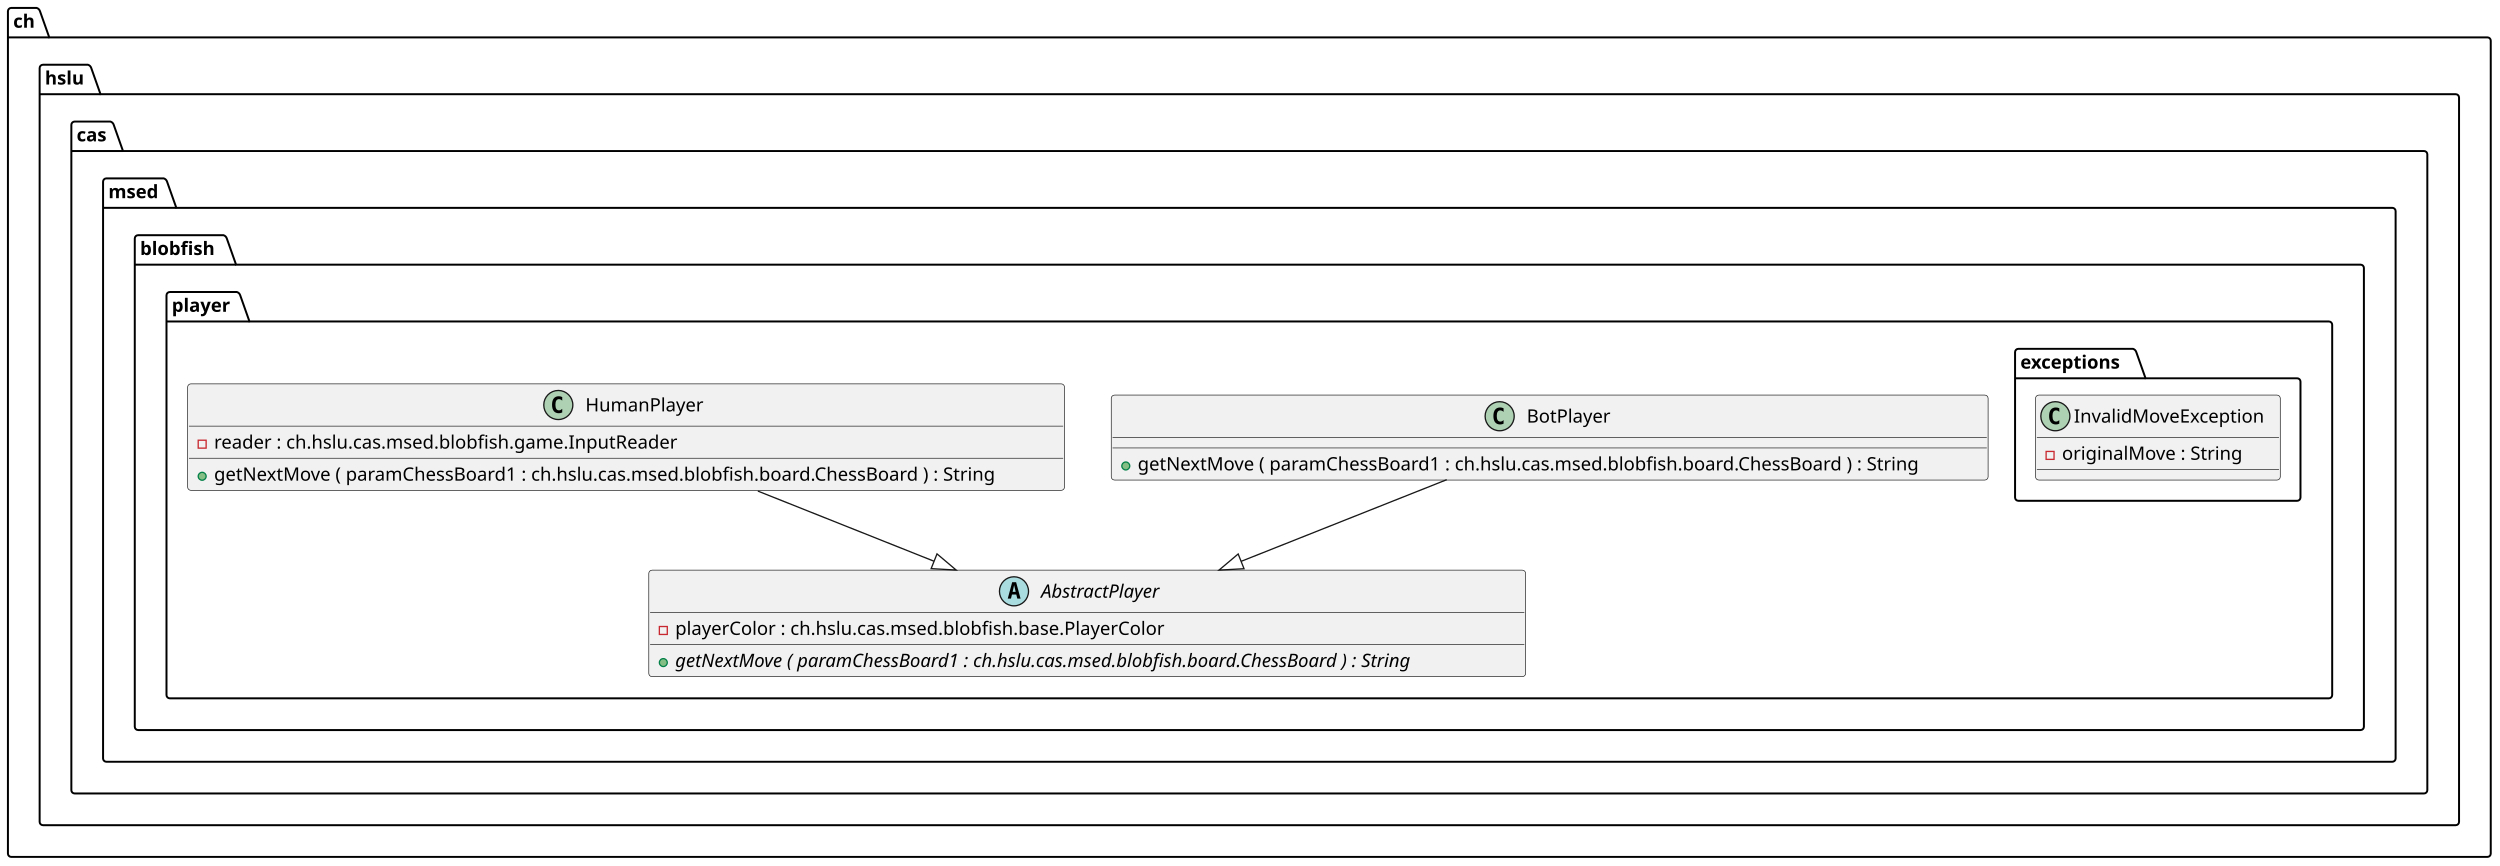
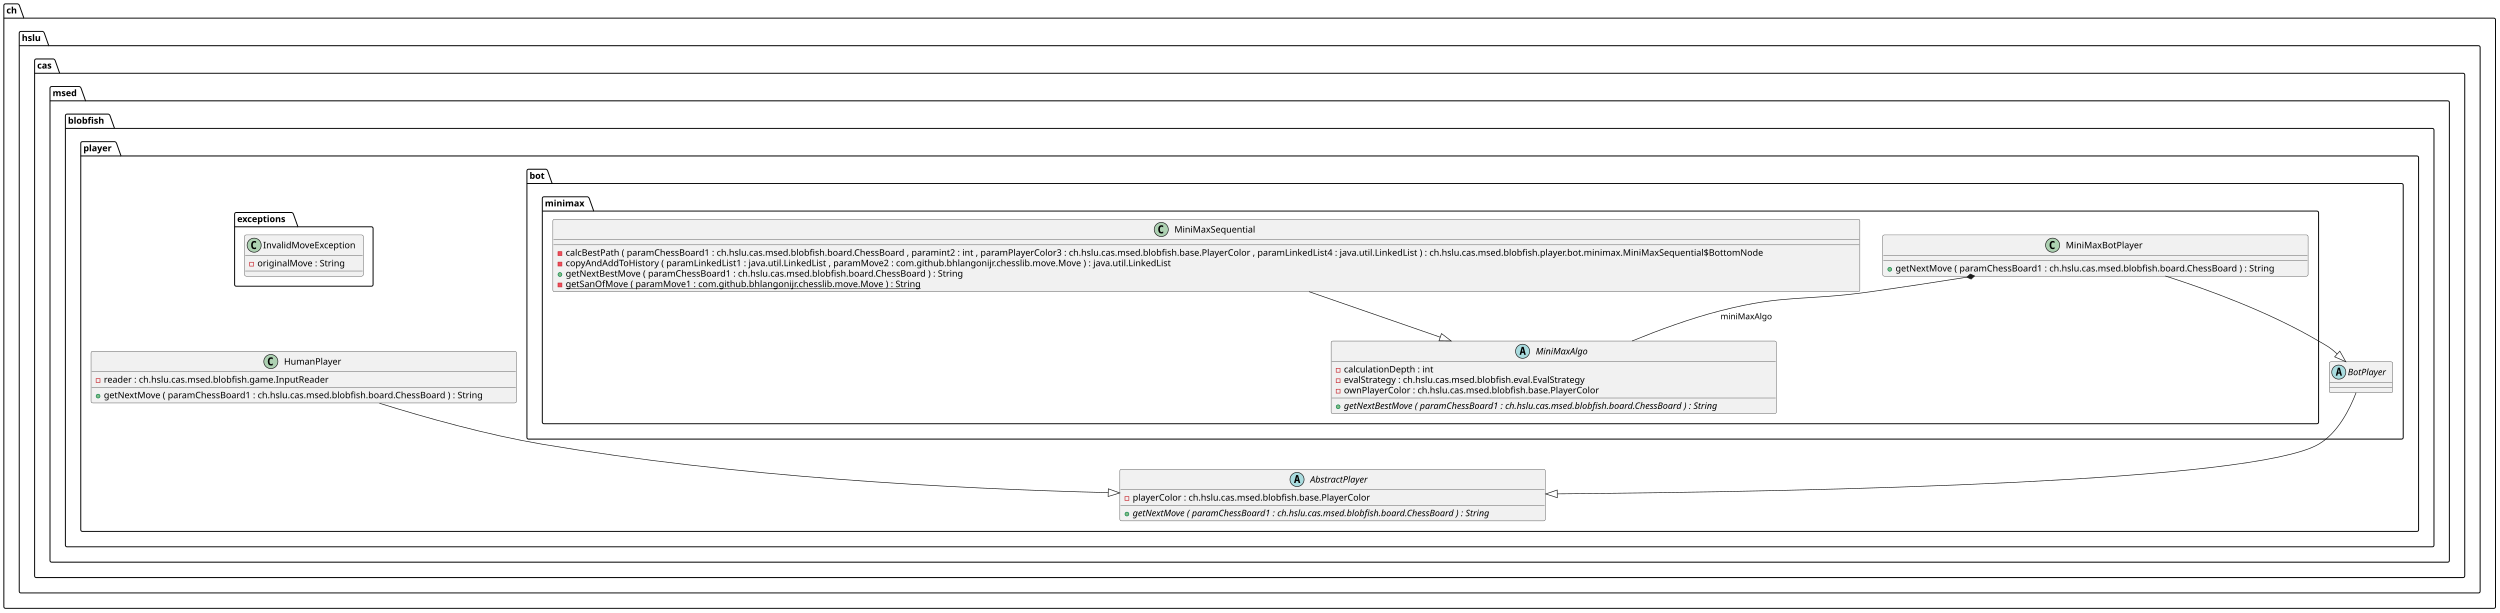
- <svg xmlns="http://www.w3.org/2000/svg" contentStyleType="text/css" data-diagram-type="CLASS" height="655px" preserveAspectRatio="none" style="width:1892px;height:655px;background:#FFFFFF;" version="1.1" viewBox="0 0 1892 655" width="1892px" zoomAndPan="magnify">
+ <svg xmlns="http://www.w3.org/2000/svg" contentStyleType="text/css" data-diagram-type="CLASS" height="956px" preserveAspectRatio="none" style="width:3900px;height:956px;background:#FFFFFF;" version="1.1" viewBox="0 0 3900 956" width="3900px" zoomAndPan="magnify">
  <defs />
  <g>
    <g class="cluster" data-entity="ch" data-source-line="2" data-uid="ent0003" id="cluster_ch">
-       <path d="M8.5,6 L27.766,6 A3.75,3.75 0 0 1 30.266,8.5 L37.266,28.297 L1882.5,28.297 A2.5,2.5 0 0 1 1885,30.797 L1885,646 A2.5,2.5 0 0 1 1882.5,648.5 L8.5,648.5 A2.5,2.5 0 0 1 6,646 L6,8.5 A2.5,2.5 0 0 1 8.5,6" fill="none" style="stroke:#000000;stroke-width:1.5;" />
+       <path d="M8.5,6 L27.766,6 A3.75,3.75 0 0 1 30.266,8.5 L37.266,28.297 L3890.5,28.297 A2.5,2.5 0 0 1 3893,30.797 L3893,946.5 A2.5,2.5 0 0 1 3890.5,949 L8.5,949 A2.5,2.5 0 0 1 6,946.5 L6,8.5 A2.5,2.5 0 0 1 8.5,6" fill="none" style="stroke:#000000;stroke-width:1.5;" />
      <line style="stroke:#000000;stroke-width:1.5;" x1="6" x2="37.266" y1="28.297" y2="28.297" />
      <text fill="#000000" font-family="sans-serif" font-size="14" font-weight="bold" lengthAdjust="spacing" textLength="18.266" x="10" y="20.995">ch</text>
    </g>
    <g class="cluster" data-entity="hslu" data-source-line="2" data-uid="ent0004" id="cluster_hslu">
-       <path d="M32.5,49 L66.565,49 A3.75,3.75 0 0 1 69.065,51.5 L76.065,71.297 L1858.5,71.297 A2.5,2.5 0 0 1 1861,73.797 L1861,622 A2.5,2.5 0 0 1 1858.5,624.5 L32.5,624.5 A2.5,2.5 0 0 1 30,622 L30,51.5 A2.5,2.5 0 0 1 32.5,49" fill="none" style="stroke:#000000;stroke-width:1.5;" />
+       <path d="M32.5,49 L66.565,49 A3.75,3.75 0 0 1 69.065,51.5 L76.065,71.297 L3866.5,71.297 A2.5,2.5 0 0 1 3869,73.797 L3869,922.5 A2.5,2.5 0 0 1 3866.5,925 L32.5,925 A2.5,2.5 0 0 1 30,922.5 L30,51.5 A2.5,2.5 0 0 1 32.5,49" fill="none" style="stroke:#000000;stroke-width:1.5;" />
      <line style="stroke:#000000;stroke-width:1.5;" x1="30" x2="76.065" y1="71.297" y2="71.297" />
      <text fill="#000000" font-family="sans-serif" font-size="14" font-weight="bold" lengthAdjust="spacing" textLength="33.065" x="34" y="63.995">hslu</text>
    </g>
    <g class="cluster" data-entity="cas" data-source-line="2" data-uid="ent0005" id="cluster_cas">
-       <path d="M56.5,92 L83.579,92 A3.75,3.75 0 0 1 86.079,94.5 L93.079,114.297 L1834.5,114.297 A2.5,2.5 0 0 1 1837,116.797 L1837,598 A2.5,2.5 0 0 1 1834.5,600.5 L56.5,600.5 A2.5,2.5 0 0 1 54,598 L54,94.5 A2.5,2.5 0 0 1 56.5,92" fill="none" style="stroke:#000000;stroke-width:1.5;" />
+       <path d="M56.5,92 L83.579,92 A3.75,3.75 0 0 1 86.079,94.5 L93.079,114.297 L3842.5,114.297 A2.5,2.5 0 0 1 3845,116.797 L3845,898.5 A2.5,2.5 0 0 1 3842.5,901 L56.5,901 A2.5,2.5 0 0 1 54,898.5 L54,94.5 A2.5,2.5 0 0 1 56.5,92" fill="none" style="stroke:#000000;stroke-width:1.5;" />
      <line style="stroke:#000000;stroke-width:1.5;" x1="54" x2="93.079" y1="114.297" y2="114.297" />
      <text fill="#000000" font-family="sans-serif" font-size="14" font-weight="bold" lengthAdjust="spacing" textLength="26.079" x="58" y="106.995">cas</text>
    </g>
    <g class="cluster" data-entity="msed" data-source-line="2" data-uid="ent0006" id="cluster_msed">
-       <path d="M80.5,135 L123.938,135 A3.75,3.75 0 0 1 126.438,137.5 L133.438,157.297 L1810.5,157.297 A2.5,2.5 0 0 1 1813,159.797 L1813,574 A2.5,2.5 0 0 1 1810.5,576.5 L80.5,576.5 A2.5,2.5 0 0 1 78,574 L78,137.5 A2.5,2.5 0 0 1 80.5,135" fill="none" style="stroke:#000000;stroke-width:1.5;" />
+       <path d="M80.5,135 L123.938,135 A3.75,3.75 0 0 1 126.438,137.5 L133.438,157.297 L3818.5,157.297 A2.5,2.5 0 0 1 3821,159.797 L3821,874.5 A2.5,2.5 0 0 1 3818.5,877 L80.5,877 A2.5,2.5 0 0 1 78,874.5 L78,137.5 A2.5,2.5 0 0 1 80.5,135" fill="none" style="stroke:#000000;stroke-width:1.5;" />
      <line style="stroke:#000000;stroke-width:1.5;" x1="78" x2="133.438" y1="157.297" y2="157.297" />
      <text fill="#000000" font-family="sans-serif" font-size="14" font-weight="bold" lengthAdjust="spacing" textLength="42.438" x="82" y="149.995">msed</text>
    </g>
    <g class="cluster" data-entity="blobfish" data-source-line="2" data-uid="ent0007" id="cluster_blobfish">
-       <path d="M104.5,178 L169.149,178 A3.75,3.75 0 0 1 171.649,180.5 L178.649,200.297 L1786.5,200.297 A2.5,2.5 0 0 1 1789,202.797 L1789,550 A2.5,2.5 0 0 1 1786.5,552.5 L104.5,552.5 A2.5,2.5 0 0 1 102,550 L102,180.5 A2.5,2.5 0 0 1 104.5,178" fill="none" style="stroke:#000000;stroke-width:1.5;" />
+       <path d="M104.5,178 L169.149,178 A3.75,3.75 0 0 1 171.649,180.5 L178.649,200.297 L3794.5,200.297 A2.5,2.5 0 0 1 3797,202.797 L3797,850.5 A2.5,2.5 0 0 1 3794.5,853 L104.5,853 A2.5,2.5 0 0 1 102,850.5 L102,180.5 A2.5,2.5 0 0 1 104.5,178" fill="none" style="stroke:#000000;stroke-width:1.5;" />
      <line style="stroke:#000000;stroke-width:1.5;" x1="102" x2="178.649" y1="200.297" y2="200.297" />
      <text fill="#000000" font-family="sans-serif" font-size="14" font-weight="bold" lengthAdjust="spacing" textLength="63.649" x="106" y="192.995">blobfish</text>
    </g>
    <g class="cluster" data-entity="player" data-source-line="2" data-uid="ent0008" id="cluster_player">
-       <path d="M128.5,221 L179.293,221 A3.75,3.75 0 0 1 181.793,223.5 L188.793,243.297 L1762.5,243.297 A2.5,2.5 0 0 1 1765,245.797 L1765,526 A2.5,2.5 0 0 1 1762.5,528.5 L128.5,528.5 A2.5,2.5 0 0 1 126,526 L126,223.5 A2.5,2.5 0 0 1 128.5,221" fill="none" style="stroke:#000000;stroke-width:1.5;" />
+       <path d="M128.5,221 L179.293,221 A3.75,3.75 0 0 1 181.793,223.5 L188.793,243.297 L3770.5,243.297 A2.5,2.5 0 0 1 3773,245.797 L3773,826.5 A2.5,2.5 0 0 1 3770.5,829 L128.5,829 A2.5,2.5 0 0 1 126,826.5 L126,223.5 A2.5,2.5 0 0 1 128.5,221" fill="none" style="stroke:#000000;stroke-width:1.5;" />
      <line style="stroke:#000000;stroke-width:1.5;" x1="126" x2="188.793" y1="243.297" y2="243.297" />
      <text fill="#000000" font-family="sans-serif" font-size="14" font-weight="bold" lengthAdjust="spacing" textLength="49.793" x="130" y="235.995">player</text>
    </g>
-     <g class="cluster" data-entity="exceptions" data-source-line="19" data-uid="ent0012" id="cluster_exceptions">
-       <path d="M1527.5,264 L1614.25,264 A3.75,3.75 0 0 1 1616.75,266.5 L1623.75,286.297 L1738.5,286.297 A2.5,2.5 0 0 1 1741,288.797 L1741,376.5 A2.5,2.5 0 0 1 1738.5,379 L1527.5,379 A2.5,2.5 0 0 1 1525,376.5 L1525,266.5 A2.5,2.5 0 0 1 1527.5,264" fill="none" style="stroke:#000000;stroke-width:1.5;" />
-       <line style="stroke:#000000;stroke-width:1.5;" x1="1525" x2="1623.75" y1="286.297" y2="286.297" />
-       <text fill="#000000" font-family="sans-serif" font-size="14" font-weight="bold" lengthAdjust="spacing" textLength="85.75" x="1529" y="278.995">exceptions</text>
+     <g class="cluster" data-entity="bot" data-source-line="14" data-uid="ent0011" id="cluster_bot">
+       <path d="M824.5,264 L851.832,264 A3.75,3.75 0 0 1 854.332,266.5 L861.332,286.297 L3746.5,286.297 A2.5,2.5 0 0 1 3749,288.797 L3749,682.5 A2.5,2.5 0 0 1 3746.5,685 L824.5,685 A2.5,2.5 0 0 1 822,682.5 L822,266.5 A2.5,2.5 0 0 1 824.5,264" fill="none" style="stroke:#000000;stroke-width:1.5;" />
+       <line style="stroke:#000000;stroke-width:1.5;" x1="822" x2="861.332" y1="286.297" y2="286.297" />
+       <text fill="#000000" font-family="sans-serif" font-size="14" font-weight="bold" lengthAdjust="spacing" textLength="26.332" x="826" y="278.995">bot</text>
+     </g>
+     <g class="cluster" data-entity="minimax" data-source-line="18" data-uid="ent0013" id="cluster_minimax">
+       <path d="M848.5,307 L916.718,307 A3.75,3.75 0 0 1 919.218,309.5 L926.218,329.297 L3614.5,329.297 A2.5,2.5 0 0 1 3617,331.797 L3617,658.5 A2.5,2.5 0 0 1 3614.5,661 L848.5,661 A2.5,2.5 0 0 1 846,658.5 L846,309.5 A2.5,2.5 0 0 1 848.5,307" fill="none" style="stroke:#000000;stroke-width:1.5;" />
+       <line style="stroke:#000000;stroke-width:1.5;" x1="846" x2="926.218" y1="329.297" y2="329.297" />
+       <text fill="#000000" font-family="sans-serif" font-size="14" font-weight="bold" lengthAdjust="spacing" textLength="67.218" x="850" y="321.995">minimax</text>
+     </g>
+     <g class="cluster" data-entity="exceptions" data-source-line="39" data-uid="ent0017" id="cluster_exceptions">
+       <path d="M368.5,331.5 L455.25,331.5 A3.75,3.75 0 0 1 457.75,334 L464.75,353.797 L579.5,353.797 A2.5,2.5 0 0 1 582,356.297 L582,444 A2.5,2.5 0 0 1 579.5,446.5 L368.5,446.5 A2.5,2.5 0 0 1 366,444 L366,334 A2.5,2.5 0 0 1 368.5,331.5" fill="none" style="stroke:#000000;stroke-width:1.5;" />
+       <line style="stroke:#000000;stroke-width:1.5;" x1="366" x2="464.75" y1="353.797" y2="353.797" />
+       <text fill="#000000" font-family="sans-serif" font-size="14" font-weight="bold" lengthAdjust="spacing" textLength="85.75" x="370" y="346.495">exceptions</text>
    </g>
    <g class="entity" data-entity="AbstractPlayer" data-source-line="2" data-uid="ent0002" id="entity_AbstractPlayer">
-       <rect fill="#F1F1F1" height="80.594" rx="2.5" ry="2.5" style="stroke:#181818;stroke-width:0.5;" width="663.602" x="491" y="431.5" />
-       <ellipse cx="767.384" cy="447.5" fill="#A9DCDF" rx="11" ry="11" style="stroke:#181818;stroke-width:1;" />
-       <path d="M767.493,442.844 L766.337,447.922 L768.665,447.922 L767.493,442.844 Z M766.009,440.609 L768.993,440.609 L772.352,453 L769.899,453 L769.134,449.938 L765.852,449.938 L765.102,453 L762.665,453 L766.009,440.609 Z " fill="#000000" />
-       <text fill="#000000" font-family="sans-serif" font-size="14" font-style="italic" lengthAdjust="spacing" textLength="102.334" x="787.884" y="452.347">AbstractPlayer</text>
-       <line style="stroke:#181818;stroke-width:0.5;" x1="492" x2="1153.602" y1="463.5" y2="463.5" />
-       <rect fill="none" height="6" style="stroke:#C82930;stroke-width:1;" width="6" x="499" y="474.148" />
-       <text fill="#000000" font-family="sans-serif" font-size="14" lengthAdjust="spacing" textLength="397.086" x="511" y="480.495">playerColor : ch.hslu.cas.msed.blobfish.base.PlayerColor</text>
-       <line style="stroke:#181818;stroke-width:0.5;" x1="492" x2="1153.602" y1="487.797" y2="487.797" />
-       <ellipse cx="502" cy="501.445" fill="#84BE84" rx="3" ry="3" style="stroke:#038048;stroke-width:1;" />
-       <text fill="#000000" font-family="sans-serif" font-size="14" font-style="italic" lengthAdjust="spacing" textLength="637.602" x="511" y="504.792">getNextMove ( paramChessBoard1 : ch.hslu.cas.msed.blobfish.board.ChessBoard ) : String</text>
+       <rect fill="#F1F1F1" height="80.594" rx="2.5" ry="2.5" style="stroke:#181818;stroke-width:0.5;" width="663.602" x="1747" y="732" />
+       <ellipse cx="2023.384" cy="748" fill="#A9DCDF" rx="11" ry="11" style="stroke:#181818;stroke-width:1;" />
+       <path d="M2023.493,743.344 L2022.337,748.422 L2024.665,748.422 L2023.493,743.344 Z M2022.009,741.109 L2024.993,741.109 L2028.352,753.5 L2025.899,753.5 L2025.134,750.438 L2021.852,750.438 L2021.102,753.5 L2018.665,753.5 L2022.009,741.109 Z " fill="#000000" />
+       <text fill="#000000" font-family="sans-serif" font-size="14" font-style="italic" lengthAdjust="spacing" textLength="102.334" x="2043.884" y="752.847">AbstractPlayer</text>
+       <line style="stroke:#181818;stroke-width:0.5;" x1="1748" x2="2409.602" y1="764" y2="764" />
+       <rect fill="none" height="6" style="stroke:#C82930;stroke-width:1;" width="6" x="1755" y="774.648" />
+       <text fill="#000000" font-family="sans-serif" font-size="14" lengthAdjust="spacing" textLength="397.086" x="1767" y="780.995">playerColor : ch.hslu.cas.msed.blobfish.base.PlayerColor</text>
+       <line style="stroke:#181818;stroke-width:0.5;" x1="1748" x2="2409.602" y1="788.297" y2="788.297" />
+       <ellipse cx="1758" cy="801.945" fill="#84BE84" rx="3" ry="3" style="stroke:#038048;stroke-width:1;" />
+       <text fill="#000000" font-family="sans-serif" font-size="14" font-style="italic" lengthAdjust="spacing" textLength="637.602" x="1767" y="805.292">getNextMove ( paramChessBoard1 : ch.hslu.cas.msed.blobfish.board.ChessBoard ) : String</text>
    </g>
-     <g class="entity" data-entity="BotPlayer" data-source-line="8" data-uid="ent0009" id="entity_BotPlayer">
-       <rect fill="#F1F1F1" height="64.297" rx="2.5" ry="2.5" style="stroke:#181818;stroke-width:0.5;" width="663.602" x="841" y="299" />
-       <ellipse cx="1134.938" cy="315" fill="#ADD1B2" rx="11" ry="11" style="stroke:#181818;stroke-width:1;" />
-       <path d="M1137.907,320.641 Q1137.329,320.938 1136.688,321.078 Q1136.048,321.234 1135.345,321.234 Q1132.845,321.234 1131.517,319.594 Q1130.204,317.938 1130.204,314.812 Q1130.204,311.688 1131.517,310.031 Q1132.845,308.375 1135.345,308.375 Q1136.048,308.375 1136.688,308.531 Q1137.345,308.688 1137.907,308.984 L1137.907,311.703 Q1137.282,311.125 1136.688,310.859 Q1136.095,310.578 1135.47,310.578 Q1134.126,310.578 1133.438,311.656 Q1132.751,312.719 1132.751,314.812 Q1132.751,316.906 1133.438,317.984 Q1134.126,319.047 1135.47,319.047 Q1136.095,319.047 1136.688,318.781 Q1137.282,318.5 1137.907,317.922 L1137.907,320.641 Z " fill="#000000" />
-       <text fill="#000000" font-family="sans-serif" font-size="14" lengthAdjust="spacing" textLength="67.225" x="1155.438" y="319.847">BotPlayer</text>
-       <line style="stroke:#181818;stroke-width:0.5;" x1="842" x2="1503.602" y1="331" y2="331" />
-       <line style="stroke:#181818;stroke-width:0.5;" x1="842" x2="1503.602" y1="339" y2="339" />
-       <ellipse cx="852" cy="352.648" fill="#84BE84" rx="3" ry="3" style="stroke:#038048;stroke-width:1;" />
-       <text fill="#000000" font-family="sans-serif" font-size="14" lengthAdjust="spacing" textLength="637.602" x="861" y="355.995">getNextMove ( paramChessBoard1 : ch.hslu.cas.msed.blobfish.board.ChessBoard ) : String</text>
+     <g class="entity" data-entity="HumanPlayer" data-source-line="8" data-uid="ent0009" id="entity_HumanPlayer">
+       <rect fill="#F1F1F1" height="80.594" rx="2.5" ry="2.5" style="stroke:#181818;stroke-width:0.5;" width="663.602" x="142" y="548" />
+       <ellipse cx="422.523" cy="564" fill="#ADD1B2" rx="11" ry="11" style="stroke:#181818;stroke-width:1;" />
+       <path d="M425.492,569.641 Q424.914,569.938 424.273,570.078 Q423.632,570.234 422.929,570.234 Q420.429,570.234 419.101,568.594 Q417.789,566.938 417.789,563.812 Q417.789,560.688 419.101,559.031 Q420.429,557.375 422.929,557.375 Q423.632,557.375 424.273,557.531 Q424.929,557.688 425.492,557.984 L425.492,560.703 Q424.867,560.125 424.273,559.859 Q423.679,559.578 423.054,559.578 Q421.71,559.578 421.023,560.656 Q420.335,561.719 420.335,563.812 Q420.335,565.906 421.023,566.984 Q421.71,568.047 423.054,568.047 Q423.679,568.047 424.273,567.781 Q424.867,567.5 425.492,566.922 L425.492,569.641 Z " fill="#000000" />
+       <text fill="#000000" font-family="sans-serif" font-size="14" lengthAdjust="spacing" textLength="94.056" x="443.023" y="568.847">HumanPlayer</text>
+       <line style="stroke:#181818;stroke-width:0.5;" x1="143" x2="804.602" y1="580" y2="580" />
+       <rect fill="none" height="6" style="stroke:#C82930;stroke-width:1;" width="6" x="150" y="590.648" />
+       <text fill="#000000" font-family="sans-serif" font-size="14" lengthAdjust="spacing" textLength="375.382" x="162" y="596.995">reader : ch.hslu.cas.msed.blobfish.game.InputReader</text>
+       <line style="stroke:#181818;stroke-width:0.5;" x1="143" x2="804.602" y1="604.297" y2="604.297" />
+       <ellipse cx="153" cy="617.945" fill="#84BE84" rx="3" ry="3" style="stroke:#038048;stroke-width:1;" />
+       <text fill="#000000" font-family="sans-serif" font-size="14" lengthAdjust="spacing" textLength="637.602" x="162" y="621.292">getNextMove ( paramChessBoard1 : ch.hslu.cas.msed.blobfish.board.ChessBoard ) : String</text>
    </g>
-     <g class="entity" data-entity="HumanPlayer" data-source-line="13" data-uid="ent0010" id="entity_HumanPlayer">
-       <rect fill="#F1F1F1" height="80.594" rx="2.5" ry="2.5" style="stroke:#181818;stroke-width:0.5;" width="663.602" x="142" y="290.5" />
-       <ellipse cx="422.523" cy="306.5" fill="#ADD1B2" rx="11" ry="11" style="stroke:#181818;stroke-width:1;" />
-       <path d="M425.492,312.141 Q424.914,312.438 424.273,312.578 Q423.632,312.734 422.929,312.734 Q420.429,312.734 419.101,311.094 Q417.789,309.438 417.789,306.312 Q417.789,303.188 419.101,301.531 Q420.429,299.875 422.929,299.875 Q423.632,299.875 424.273,300.031 Q424.929,300.188 425.492,300.484 L425.492,303.203 Q424.867,302.625 424.273,302.359 Q423.679,302.078 423.054,302.078 Q421.71,302.078 421.023,303.156 Q420.335,304.219 420.335,306.312 Q420.335,308.406 421.023,309.484 Q421.71,310.547 423.054,310.547 Q423.679,310.547 424.273,310.281 Q424.867,310 425.492,309.422 L425.492,312.141 Z " fill="#000000" />
-       <text fill="#000000" font-family="sans-serif" font-size="14" lengthAdjust="spacing" textLength="94.056" x="443.023" y="311.347">HumanPlayer</text>
-       <line style="stroke:#181818;stroke-width:0.5;" x1="143" x2="804.602" y1="322.5" y2="322.5" />
-       <rect fill="none" height="6" style="stroke:#C82930;stroke-width:1;" width="6" x="150" y="333.148" />
-       <text fill="#000000" font-family="sans-serif" font-size="14" lengthAdjust="spacing" textLength="375.382" x="162" y="339.495">reader : ch.hslu.cas.msed.blobfish.game.InputReader</text>
-       <line style="stroke:#181818;stroke-width:0.5;" x1="143" x2="804.602" y1="346.797" y2="346.797" />
-       <ellipse cx="153" cy="360.445" fill="#84BE84" rx="3" ry="3" style="stroke:#038048;stroke-width:1;" />
-       <text fill="#000000" font-family="sans-serif" font-size="14" lengthAdjust="spacing" textLength="637.602" x="162" y="363.792">getNextMove ( paramChessBoard1 : ch.hslu.cas.msed.blobfish.board.ChessBoard ) : String</text>
+     <g class="entity" data-entity="BotPlayer" data-source-line="14" data-uid="ent0010" id="entity_BotPlayer">
+       <rect fill="#F1F1F1" height="48" rx="2.5" ry="2.5" style="stroke:#181818;stroke-width:0.5;" width="99.225" x="3633.5" y="564.5" />
+       <ellipse cx="3648.5" cy="580.5" fill="#A9DCDF" rx="11" ry="11" style="stroke:#181818;stroke-width:1;" />
+       <path d="M3648.609,575.844 L3647.453,580.922 L3649.781,580.922 L3648.609,575.844 Z M3647.125,573.609 L3650.109,573.609 L3653.469,586 L3651.016,586 L3650.25,582.938 L3646.969,582.938 L3646.219,586 L3643.781,586 L3647.125,573.609 Z " fill="#000000" />
+       <text fill="#000000" font-family="sans-serif" font-size="14" font-style="italic" lengthAdjust="spacing" textLength="67.225" x="3662.5" y="585.347">BotPlayer</text>
+       <line style="stroke:#181818;stroke-width:0.5;" x1="3634.5" x2="3731.725" y1="596.5" y2="596.5" />
+       <line style="stroke:#181818;stroke-width:0.5;" x1="3634.5" x2="3731.725" y1="604.5" y2="604.5" />
    </g>
-     <g class="entity" data-entity="InvalidMoveException" data-source-line="19" data-uid="ent0011" id="entity_InvalidMoveException">
-       <rect fill="#F1F1F1" height="64.297" rx="2.5" ry="2.5" style="stroke:#181818;stroke-width:0.5;" width="185.221" x="1540.5" y="299" />
-       <ellipse cx="1555.5" cy="315" fill="#ADD1B2" rx="11" ry="11" style="stroke:#181818;stroke-width:1;" />
-       <path d="M1558.469,320.641 Q1557.891,320.938 1557.25,321.078 Q1556.609,321.234 1555.906,321.234 Q1553.406,321.234 1552.078,319.594 Q1550.766,317.938 1550.766,314.812 Q1550.766,311.688 1552.078,310.031 Q1553.406,308.375 1555.906,308.375 Q1556.609,308.375 1557.25,308.531 Q1557.906,308.688 1558.469,308.984 L1558.469,311.703 Q1557.844,311.125 1557.25,310.859 Q1556.656,310.578 1556.031,310.578 Q1554.688,310.578 1554,311.656 Q1553.312,312.719 1553.312,314.812 Q1553.312,316.906 1554,317.984 Q1554.688,319.047 1556.031,319.047 Q1556.656,319.047 1557.25,318.781 Q1557.844,318.5 1558.469,317.922 L1558.469,320.641 Z " fill="#000000" />
-       <text fill="#000000" font-family="sans-serif" font-size="14" lengthAdjust="spacing" textLength="153.221" x="1569.5" y="319.847">InvalidMoveException</text>
-       <line style="stroke:#181818;stroke-width:0.5;" x1="1541.5" x2="1724.721" y1="331" y2="331" />
-       <rect fill="none" height="6" style="stroke:#C82930;stroke-width:1;" width="6" x="1548.5" y="341.648" />
-       <text fill="#000000" font-family="sans-serif" font-size="14" lengthAdjust="spacing" textLength="145.27" x="1560.5" y="347.995">originalMove : String</text>
-       <line style="stroke:#181818;stroke-width:0.5;" x1="1541.5" x2="1724.721" y1="355.297" y2="355.297" />
+     <g class="entity" data-entity="MiniMaxAlgo" data-source-line="18" data-uid="ent0012" id="entity_MiniMaxAlgo">
+       <rect fill="#F1F1F1" height="113.188" rx="2.5" ry="2.5" style="stroke:#181818;stroke-width:0.5;" width="694.602" x="2076.5" y="532" />
+       <ellipse cx="2375.254" cy="548" fill="#A9DCDF" rx="11" ry="11" style="stroke:#181818;stroke-width:1;" />
+       <path d="M2375.364,543.344 L2374.207,548.422 L2376.536,548.422 L2375.364,543.344 Z M2373.879,541.109 L2376.864,541.109 L2380.223,553.5 L2377.77,553.5 L2377.004,550.438 L2373.723,550.438 L2372.973,553.5 L2370.536,553.5 L2373.879,541.109 Z " fill="#000000" />
+       <text fill="#000000" font-family="sans-serif" font-size="14" font-style="italic" lengthAdjust="spacing" textLength="88.594" x="2395.754" y="552.847">MiniMaxAlgo</text>
+       <line style="stroke:#181818;stroke-width:0.5;" x1="2077.5" x2="2770.102" y1="564" y2="564" />
+       <rect fill="none" height="6" style="stroke:#C82930;stroke-width:1;" width="6" x="2084.5" y="574.648" />
+       <text fill="#000000" font-family="sans-serif" font-size="14" lengthAdjust="spacing" textLength="150.534" x="2096.5" y="580.995">calculationDepth : int</text>
+       <rect fill="none" height="6" style="stroke:#C82930;stroke-width:1;" width="6" x="2084.5" y="590.945" />
+       <text fill="#000000" font-family="sans-serif" font-size="14" lengthAdjust="spacing" textLength="411.339" x="2096.5" y="597.292">evalStrategy : ch.hslu.cas.msed.blobfish.eval.EvalStrategy</text>
+       <rect fill="none" height="6" style="stroke:#C82930;stroke-width:1;" width="6" x="2084.5" y="607.242" />
+       <text fill="#000000" font-family="sans-serif" font-size="14" lengthAdjust="spacing" textLength="425.53" x="2096.5" y="613.589">ownPlayerColor : ch.hslu.cas.msed.blobfish.base.PlayerColor</text>
+       <line style="stroke:#181818;stroke-width:0.5;" x1="2077.5" x2="2770.102" y1="620.891" y2="620.891" />
+       <ellipse cx="2087.5" cy="634.539" fill="#84BE84" rx="3" ry="3" style="stroke:#038048;stroke-width:1;" />
+       <text fill="#000000" font-family="sans-serif" font-size="14" font-style="italic" lengthAdjust="spacing" textLength="668.602" x="2096.5" y="637.886">getNextBestMove ( paramChessBoard1 : ch.hslu.cas.msed.blobfish.board.ChessBoard ) : String</text>
    </g>
-     <g class="link" data-entity-1="BotPlayer" data-entity-2="AbstractPlayer" data-source-line="26" data-uid="lnk13" id="link_BotPlayer_AbstractPlayer">
-       <path codeLine="26" d="M1094.89,363.02 C1044.02,383.22 993.929,403.117 939.259,424.827" fill="none" id="BotPlayer-to-AbstractPlayer" style="stroke:#181818;stroke-width:1;" />
-       <polygon fill="none" points="922.53,431.47,941.474,430.403,937.045,419.25,922.53,431.47" style="stroke:#181818;stroke-width:1;" />
+     <g class="entity" data-entity="MiniMaxBotPlayer" data-source-line="26" data-uid="ent0014" id="entity_MiniMaxBotPlayer">
+       <rect fill="#F1F1F1" height="64.297" rx="2.5" ry="2.5" style="stroke:#181818;stroke-width:0.5;" width="663.602" x="2937" y="366.5" />
+       <ellipse cx="3202.101" cy="382.5" fill="#ADD1B2" rx="11" ry="11" style="stroke:#181818;stroke-width:1;" />
+       <path d="M3205.07,388.141 Q3204.492,388.438 3203.851,388.578 Q3203.21,388.734 3202.507,388.734 Q3200.007,388.734 3198.679,387.094 Q3197.367,385.438 3197.367,382.312 Q3197.367,379.188 3198.679,377.531 Q3200.007,375.875 3202.507,375.875 Q3203.21,375.875 3203.851,376.031 Q3204.507,376.188 3205.07,376.484 L3205.07,379.203 Q3204.445,378.625 3203.851,378.359 Q3203.257,378.078 3202.632,378.078 Q3201.289,378.078 3200.601,379.156 Q3199.914,380.219 3199.914,382.312 Q3199.914,384.406 3200.601,385.484 Q3201.289,386.547 3202.632,386.547 Q3203.257,386.547 3203.851,386.281 Q3204.445,386 3205.07,385.422 L3205.07,388.141 Z " fill="#000000" />
+       <text fill="#000000" font-family="sans-serif" font-size="14" lengthAdjust="spacing" textLength="124.899" x="3222.601" y="387.347">MiniMaxBotPlayer</text>
+       <line style="stroke:#181818;stroke-width:0.5;" x1="2938" x2="3599.602" y1="398.5" y2="398.5" />
+       <line style="stroke:#181818;stroke-width:0.5;" x1="2938" x2="3599.602" y1="406.5" y2="406.5" />
+       <ellipse cx="2948" cy="420.148" fill="#84BE84" rx="3" ry="3" style="stroke:#038048;stroke-width:1;" />
+       <text fill="#000000" font-family="sans-serif" font-size="14" lengthAdjust="spacing" textLength="637.602" x="2957" y="423.495">getNextMove ( paramChessBoard1 : ch.hslu.cas.msed.blobfish.board.ChessBoard ) : String</text>
    </g>
-     <g class="link" data-entity-1="HumanPlayer" data-entity-2="AbstractPlayer" data-source-line="27" data-uid="lnk14" id="link_HumanPlayer_AbstractPlayer">
-       <path codeLine="27" d="M573.54,371.65 C620.59,390.38 659.888,406.029 706.908,424.759" fill="none" id="HumanPlayer-to-AbstractPlayer" style="stroke:#181818;stroke-width:1;" />
-       <polygon fill="none" points="723.63,431.42,709.128,419.185,704.688,430.333,723.63,431.42" style="stroke:#181818;stroke-width:1;" />
+     <g class="entity" data-entity="MiniMaxSequential" data-source-line="31" data-uid="ent0015" id="entity_MiniMaxSequential">
+       <rect fill="#F1F1F1" height="113.188" rx="2.5" ry="2.5" style="stroke:#181818;stroke-width:0.5;" width="2038.931" x="862.5" y="342" />
+       <ellipse cx="1811.581" cy="358" fill="#ADD1B2" rx="11" ry="11" style="stroke:#181818;stroke-width:1;" />
+       <path d="M1814.55,363.641 Q1813.972,363.938 1813.331,364.078 Q1812.69,364.234 1811.987,364.234 Q1809.487,364.234 1808.159,362.594 Q1806.847,360.938 1806.847,357.812 Q1806.847,354.688 1808.159,353.031 Q1809.487,351.375 1811.987,351.375 Q1812.69,351.375 1813.331,351.531 Q1813.987,351.688 1814.55,351.984 L1814.55,354.703 Q1813.925,354.125 1813.331,353.859 Q1812.737,353.578 1812.112,353.578 Q1810.769,353.578 1810.081,354.656 Q1809.394,355.719 1809.394,357.812 Q1809.394,359.906 1810.081,360.984 Q1810.769,362.047 1812.112,362.047 Q1812.737,362.047 1813.331,361.781 Q1813.925,361.5 1814.55,360.922 L1814.55,363.641 Z " fill="#000000" />
+       <text fill="#000000" font-family="sans-serif" font-size="14" lengthAdjust="spacing" textLength="132.269" x="1832.081" y="362.847">MiniMaxSequential</text>
+       <line style="stroke:#181818;stroke-width:0.5;" x1="863.5" x2="2900.431" y1="374" y2="374" />
+       <line style="stroke:#181818;stroke-width:0.5;" x1="863.5" x2="2900.431" y1="382" y2="382" />
+       <rect fill="#F24D5C" height="6" style="stroke:#C82930;stroke-width:1;" width="6" x="870.5" y="392.648" />
+       <text fill="#000000" font-family="sans-serif" font-size="14" lengthAdjust="spacing" textLength="2012.931" x="882.5" y="398.995">calcBestPath ( paramChessBoard1 : ch.hslu.cas.msed.blobfish.board.ChessBoard , paramint2 : int , paramPlayerColor3 : ch.hslu.cas.msed.blobfish.base.PlayerColor , paramLinkedList4 : java.util.LinkedList ) : ch.hslu.cas.msed.blobfish.player.bot.minimax.MiniMaxSequential$BottomNode</text>
+       <rect fill="#F24D5C" height="6" style="stroke:#C82930;stroke-width:1;" width="6" x="870.5" y="408.945" />
+       <text fill="#000000" font-family="sans-serif" font-size="14" lengthAdjust="spacing" textLength="1021.528" x="882.5" y="415.292">copyAndAddToHistory ( paramLinkedList1 : java.util.LinkedList , paramMove2 : com.github.bhlangonijr.chesslib.move.Move ) : java.util.LinkedList</text>
+       <ellipse cx="873.5" cy="428.242" fill="#84BE84" rx="3" ry="3" style="stroke:#038048;stroke-width:1;" />
+       <text fill="#000000" font-family="sans-serif" font-size="14" lengthAdjust="spacing" textLength="668.602" x="882.5" y="431.589">getNextBestMove ( paramChessBoard1 : ch.hslu.cas.msed.blobfish.board.ChessBoard ) : String</text>
+       <rect fill="#F24D5C" height="6" style="stroke:#C82930;stroke-width:1;" width="6" x="870.5" y="441.539" />
+       <text fill="#000000" font-family="sans-serif" font-size="14" lengthAdjust="spacing" text-decoration="underline" textLength="597.092" x="882.5" y="447.886">getSanOfMove ( paramMove1 : com.github.bhlangonijr.chesslib.move.Move ) : String</text>
+     </g>
+     <g class="entity" data-entity="InvalidMoveException" data-source-line="39" data-uid="ent0016" id="entity_InvalidMoveException">
+       <rect fill="#F1F1F1" height="64.297" rx="2.5" ry="2.5" style="stroke:#181818;stroke-width:0.5;" width="185.221" x="381.5" y="366.5" />
+       <ellipse cx="396.5" cy="382.5" fill="#ADD1B2" rx="11" ry="11" style="stroke:#181818;stroke-width:1;" />
+       <path d="M399.469,388.141 Q398.891,388.438 398.25,388.578 Q397.609,388.734 396.906,388.734 Q394.406,388.734 393.078,387.094 Q391.766,385.438 391.766,382.312 Q391.766,379.188 393.078,377.531 Q394.406,375.875 396.906,375.875 Q397.609,375.875 398.25,376.031 Q398.906,376.188 399.469,376.484 L399.469,379.203 Q398.844,378.625 398.25,378.359 Q397.656,378.078 397.031,378.078 Q395.688,378.078 395,379.156 Q394.312,380.219 394.312,382.312 Q394.312,384.406 395,385.484 Q395.688,386.547 397.031,386.547 Q397.656,386.547 398.25,386.281 Q398.844,386 399.469,385.422 L399.469,388.141 Z " fill="#000000" />
+       <text fill="#000000" font-family="sans-serif" font-size="14" lengthAdjust="spacing" textLength="153.221" x="410.5" y="387.347">InvalidMoveException</text>
+       <line style="stroke:#181818;stroke-width:0.5;" x1="382.5" x2="565.721" y1="398.5" y2="398.5" />
+       <rect fill="none" height="6" style="stroke:#C82930;stroke-width:1;" width="6" x="389.5" y="409.148" />
+       <text fill="#000000" font-family="sans-serif" font-size="14" lengthAdjust="spacing" textLength="145.27" x="401.5" y="415.495">originalMove : String</text>
+       <line style="stroke:#181818;stroke-width:0.5;" x1="382.5" x2="565.721" y1="422.797" y2="422.797" />
+     </g>
+     <g class="link" data-entity-1="HumanPlayer" data-entity-2="AbstractPlayer" data-source-line="46" data-uid="lnk18" id="link_HumanPlayer_AbstractPlayer">
+       <path codeLine="46" d="M591.94,629.09 C664.39,651.7 759.58,678.39 846,693 C1148.31,744.11 1479.426,762.149 1728.836,768.539" fill="none" id="HumanPlayer-to-AbstractPlayer" style="stroke:#181818;stroke-width:1;" />
+       <polygon fill="none" points="1746.83,769,1728.99,762.541,1728.682,774.537,1746.83,769" style="stroke:#181818;stroke-width:1;" />
+     </g>
+     <g class="link" data-entity-1="BotPlayer" data-entity-2="AbstractPlayer" data-source-line="47" data-uid="lnk19" id="link_BotPlayer_AbstractPlayer">
+       <path codeLine="47" d="M3675.43,612.73 C3666.02,637.43 3647.39,675.31 3617,693 C3515.76,751.92 2850.369,766.805 2429.319,770.425" fill="none" id="BotPlayer-to-AbstractPlayer" style="stroke:#181818;stroke-width:1;" />
+       <polygon fill="none" points="2411.32,770.58,2429.371,776.425,2429.268,764.426,2411.32,770.58" style="stroke:#181818;stroke-width:1;" />
+     </g>
+     <g class="link" data-entity-1="MiniMaxBotPlayer" data-entity-2="MiniMaxAlgo" data-source-line="48" data-uid="lnk20" id="link_MiniMaxBotPlayer_MiniMaxAlgo">
+       <path codeLine="48" d="M3068.398,432.4 C3016.208,440.68 2971.38,447.52 2919,455 C2814.33,469.95 2785.4,458.67 2683,485 C2637.22,496.77 2588.64,514.5 2546.07,531.91" fill="none" id="MiniMaxBotPlayer-backto-MiniMaxAlgo" style="stroke:#181818;stroke-width:1;" />
+       <polygon fill="#181818" points="3080.25,430.52,3073.697,427.51,3068.398,432.4,3074.951,435.411,3080.25,430.52" style="stroke:#181818;stroke-width:1;" />
+       <text fill="#000000" font-family="sans-serif" font-size="13" lengthAdjust="spacing" textLength="83.713" x="2684" y="498.067">miniMaxAlgo</text>
+     </g>
+     <g class="link" data-entity-1="MiniMaxBotPlayer" data-entity-2="BotPlayer" data-source-line="49" data-uid="lnk21" id="link_MiniMaxBotPlayer_BotPlayer">
+       <path codeLine="49" d="M3377.92,430.55 C3448.76,453.21 3541.63,487.69 3617,532 C3632.23,540.95 3634.11,541.345 3646.09,552.215" fill="none" id="MiniMaxBotPlayer-to-BotPlayer" style="stroke:#181818;stroke-width:1;" />
+       <polygon fill="none" points="3659.42,564.31,3650.121,547.771,3642.058,556.658,3659.42,564.31" style="stroke:#181818;stroke-width:1;" />
+     </g>
+     <g class="link" data-entity-1="MiniMaxSequential" data-entity-2="MiniMaxAlgo" data-source-line="50" data-uid="lnk22" id="link_MiniMaxSequential_MiniMaxAlgo">
+       <path codeLine="50" d="M2042.05,455.02 C2111.99,479.27 2176.834,501.76 2246.785,526.03" fill="none" id="MiniMaxSequential-to-MiniMaxAlgo" style="stroke:#181818;stroke-width:1;" />
+       <polygon fill="none" points="2263.79,531.93,2248.751,520.361,2244.818,531.698,2263.79,531.93" style="stroke:#181818;stroke-width:1;" />
    </g>
  </g>
</svg>
